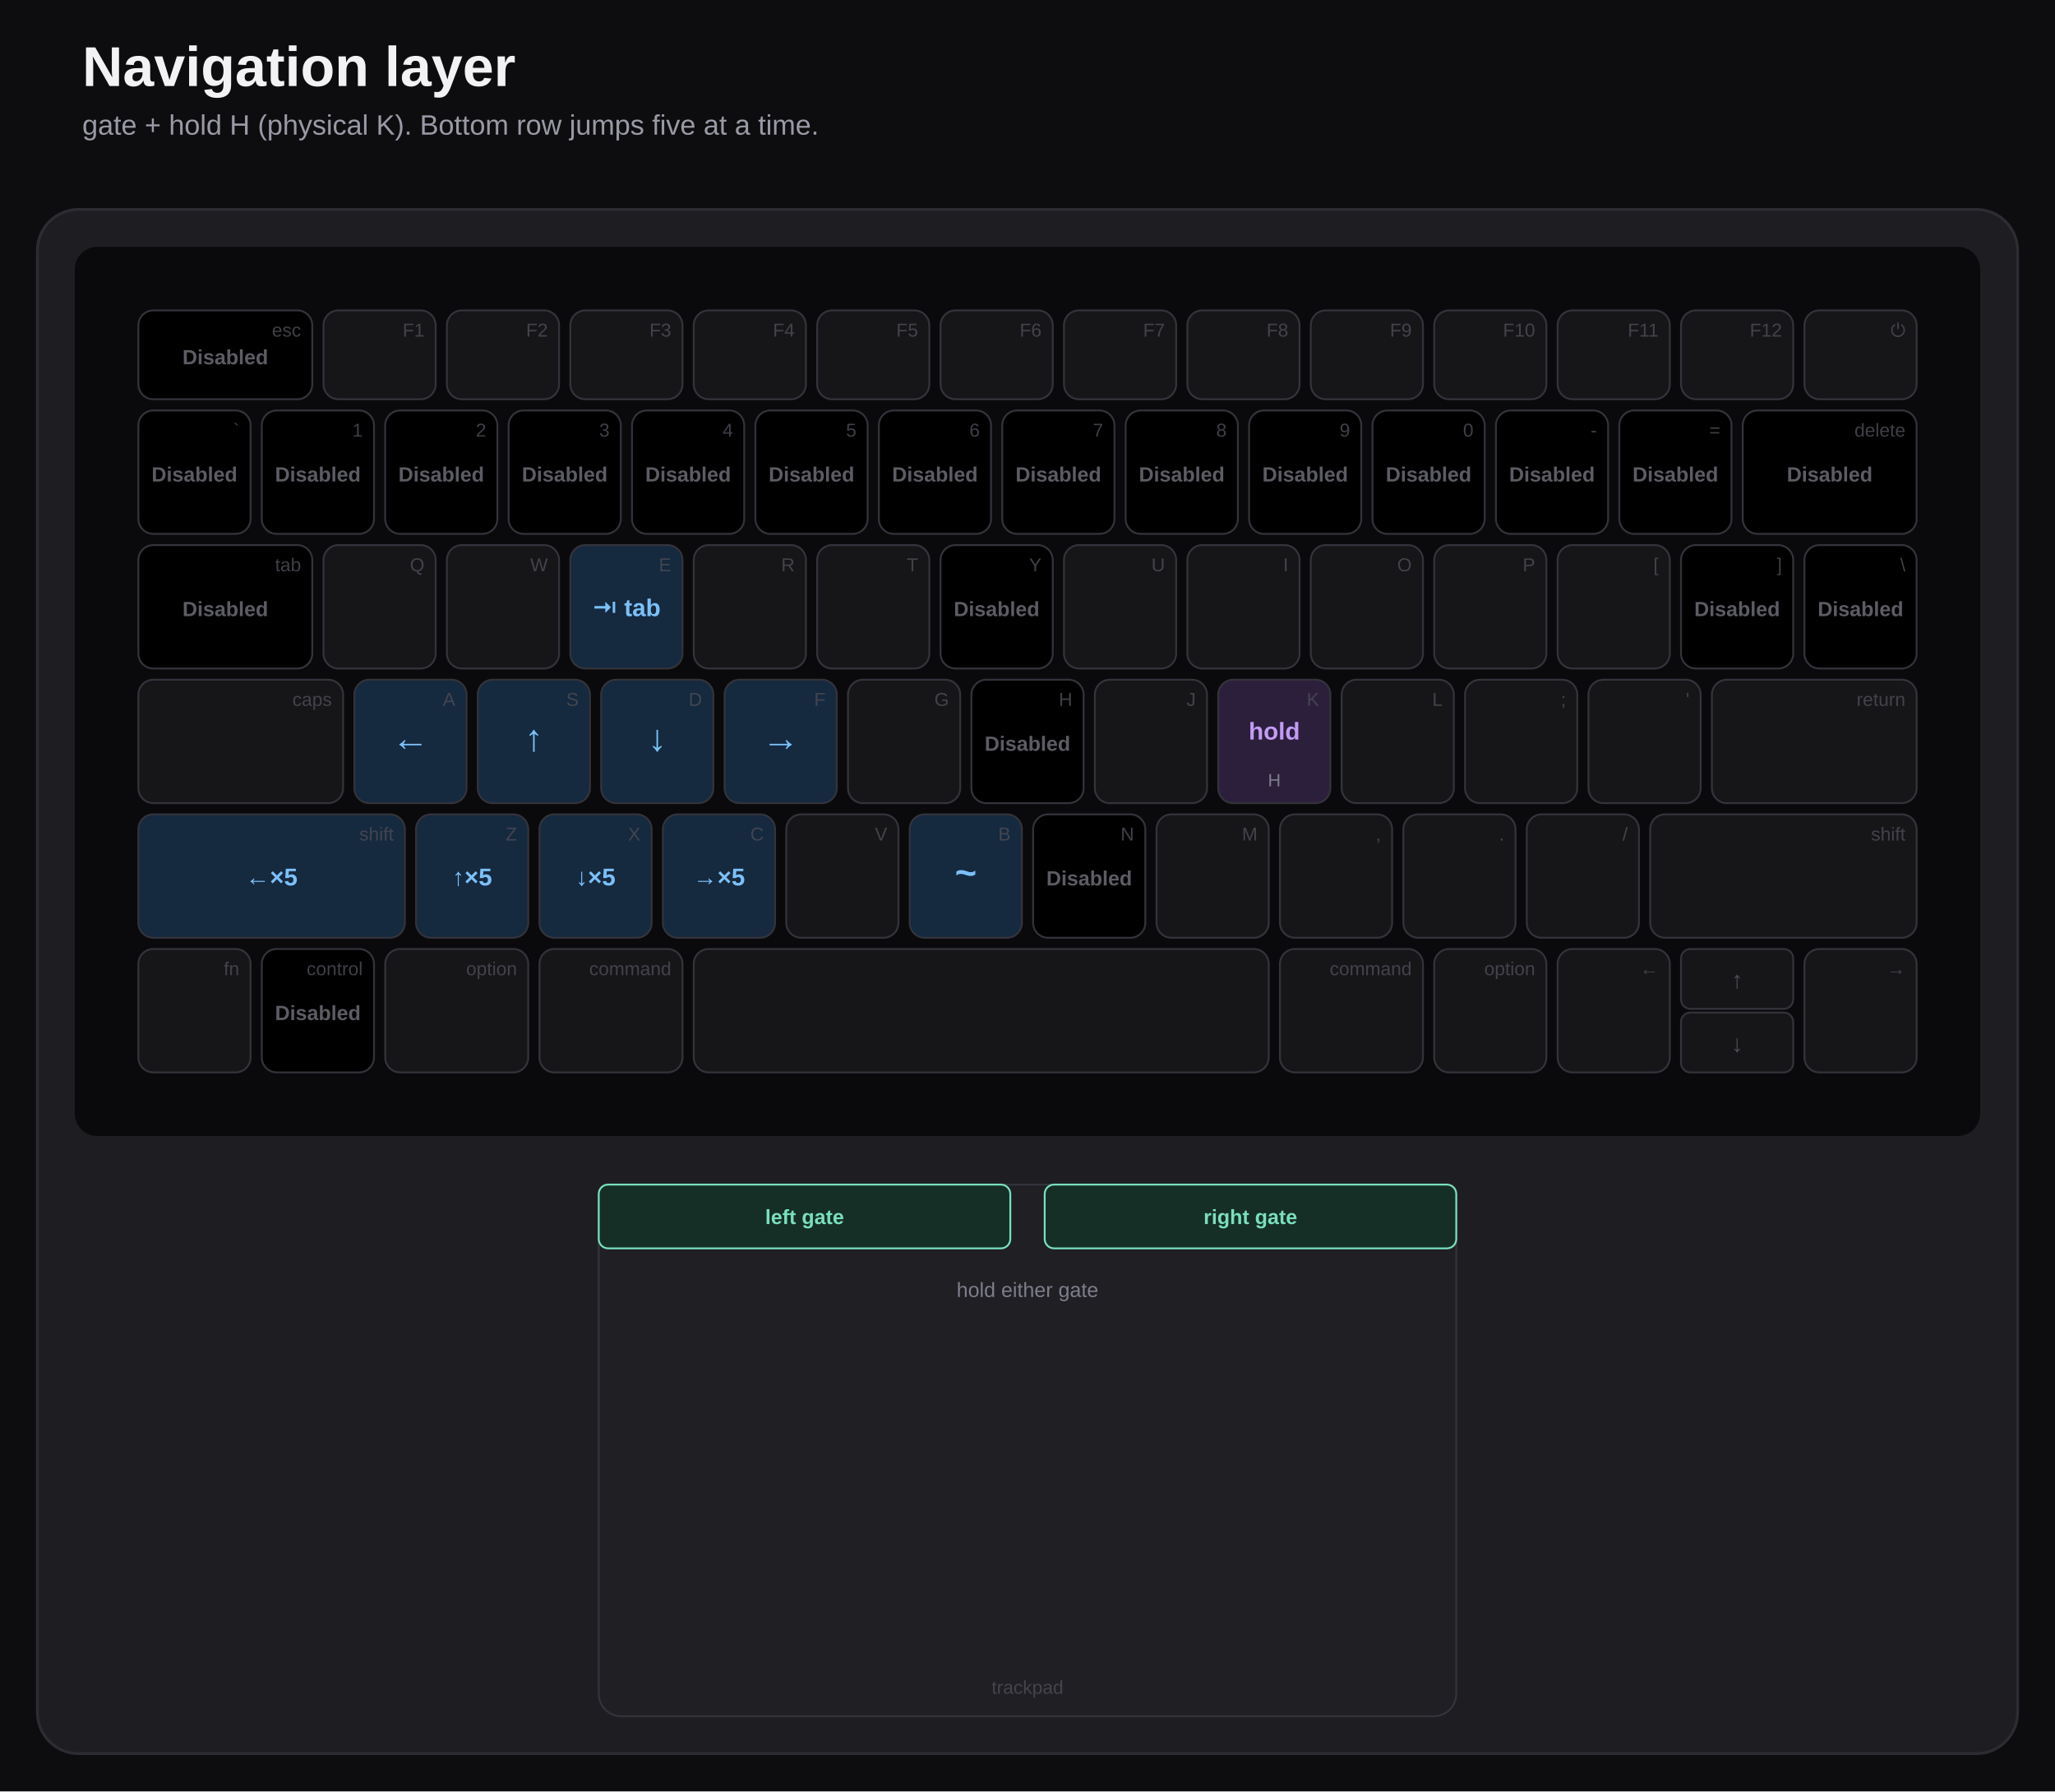
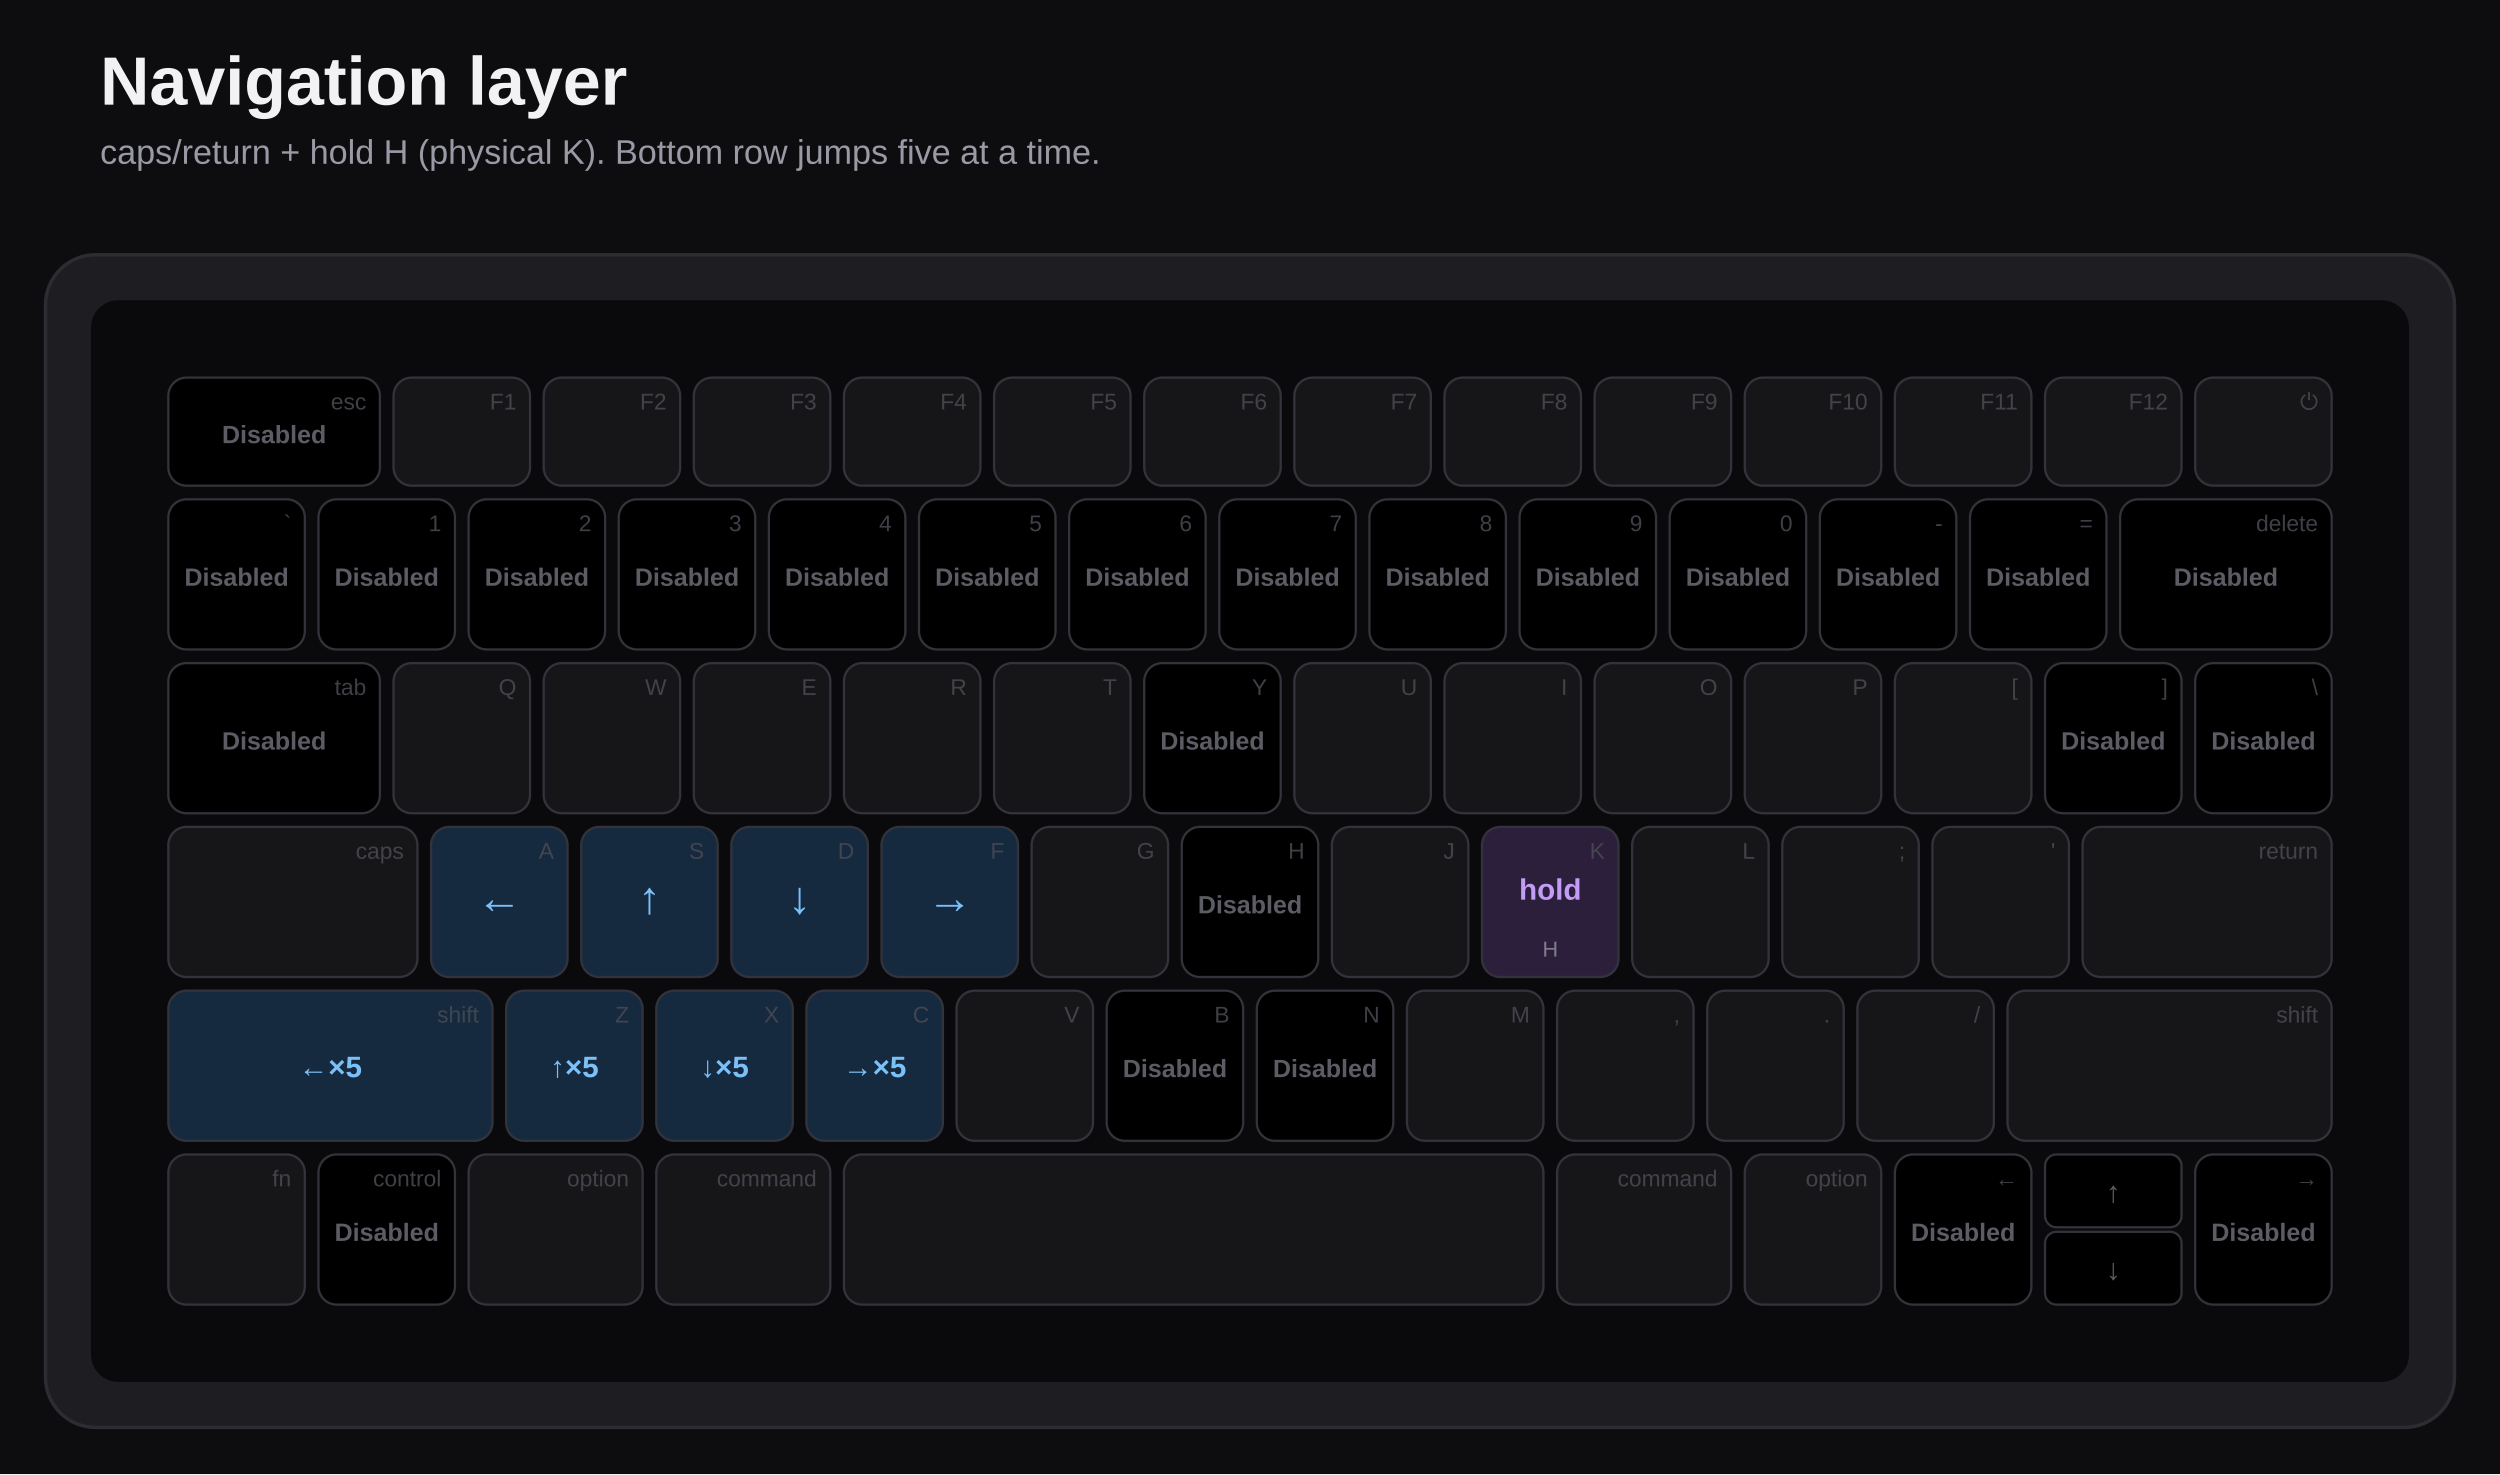
- <svg xmlns="http://www.w3.org/2000/svg" width="1099" height="958" viewBox="0 0 1099 958" role="img" aria-label="Navigation layer layer of the splitmac">
-   <rect width="1099" height="958" fill="#0d0d10" />
+ <svg xmlns="http://www.w3.org/2000/svg" width="1099" height="648" viewBox="0 0 1099 648" role="img" aria-label="Navigation layer layer of the splitmac">
+   <rect width="1099" height="648" fill="#0d0d10" />
  <text x="44.0" y="46.0" fill="#f2f2f5" font-size="30" font-weight="700" text-anchor="start" opacity="1.0" font-family="-apple-system, BlinkMacSystemFont, 'SF Pro Text', 'Helvetica Neue', Arial, sans-serif">Navigation layer</text>
-   <text x="44.0" y="72.0" fill="#9a9aa6" font-size="15" font-weight="400" text-anchor="start" opacity="1.0" font-family="-apple-system, BlinkMacSystemFont, 'SF Pro Text', 'Helvetica Neue', Arial, sans-serif">gate + hold H (physical K). Bottom row jumps five at a time.</text>
-   <rect x="20.0" y="112.0" width="1059.0" height="825.8" rx="22" fill="#1e1e22" stroke="#2c2c32" stroke-width="1.5" />
+   <text x="44.0" y="72.0" fill="#9a9aa6" font-size="15" font-weight="400" text-anchor="start" opacity="1.0" font-family="-apple-system, BlinkMacSystemFont, 'SF Pro Text', 'Helvetica Neue', Arial, sans-serif">caps/return + hold H (physical K). Bottom row jumps five at a time.</text>
+   <rect x="20.0" y="112.0" width="1059.0" height="515.5" rx="22" fill="#1e1e22" stroke="#2c2c32" stroke-width="1.5" />
  <rect x="40.0" y="132.0" width="1019.0" height="475.5" rx="12" fill="#0a0a0c" />
-   <rect x="320.2" y="633.5" width="458.6" height="284.3" rx="12" fill="#1f1f24" stroke="#33333b" stroke-width="1" />
-   <rect x="320.2" y="633.5" width="220.1" height="34.1" rx="5" fill="#152e26" stroke="#79dfbc" stroke-width="1" />
-   <text x="430.3" y="654.6" fill="#79dfbc" font-size="11" font-weight="600" text-anchor="middle" opacity="1.0" font-family="-apple-system, BlinkMacSystemFont, 'SF Pro Text', 'Helvetica Neue', Arial, sans-serif">left gate</text>
-   <rect x="558.7" y="633.5" width="220.1" height="34.1" rx="5" fill="#152e26" stroke="#79dfbc" stroke-width="1" />
-   <text x="668.7" y="654.6" fill="#79dfbc" font-size="11" font-weight="600" text-anchor="middle" opacity="1.0" font-family="-apple-system, BlinkMacSystemFont, 'SF Pro Text', 'Helvetica Neue', Arial, sans-serif">right gate</text>
-   <text x="549.5" y="693.6" fill="#7e7e8a" font-size="11" font-weight="500" text-anchor="middle" opacity="1.0" font-family="-apple-system, BlinkMacSystemFont, 'SF Pro Text', 'Helvetica Neue', Arial, sans-serif">hold either gate</text>
-   <text x="549.5" y="905.8" fill="#4a4a53" font-size="10" font-weight="500" text-anchor="middle" opacity="0.85" font-family="-apple-system, BlinkMacSystemFont, 'SF Pro Text', 'Helvetica Neue', Arial, sans-serif">trackpad</text>
  <rect x="74.0" y="166.0" width="93.0" height="47.5" rx="8" fill="#000000" stroke="#33333b" stroke-width="1" />
  <text x="161.0" y="180.0" fill="#4a4a53" font-size="10" font-weight="500" text-anchor="end" opacity="0.85" font-family="-apple-system, BlinkMacSystemFont, 'SF Pro Text', 'Helvetica Neue', Arial, sans-serif">esc</text>
  <text x="120.5" y="194.8" fill="#5c5c64" font-size="11" font-weight="600" text-anchor="middle" opacity="1.0" font-family="-apple-system, BlinkMacSystemFont, 'SF Pro Text', 'Helvetica Neue', Arial, sans-serif">Disabled</text>
  <rect x="173.0" y="166.0" width="60.0" height="47.5" rx="8" fill="#161619" stroke="#33333b" stroke-width="1" />
  <text x="227.0" y="180.0" fill="#4a4a53" font-size="10" font-weight="500" text-anchor="end" opacity="0.85" font-family="-apple-system, BlinkMacSystemFont, 'SF Pro Text', 'Helvetica Neue', Arial, sans-serif">F1</text>
  <rect x="239.0" y="166.0" width="60.0" height="47.5" rx="8" fill="#161619" stroke="#33333b" stroke-width="1" />
  <text x="293.0" y="180.0" fill="#4a4a53" font-size="10" font-weight="500" text-anchor="end" opacity="0.85" font-family="-apple-system, BlinkMacSystemFont, 'SF Pro Text', 'Helvetica Neue', Arial, sans-serif">F2</text>
  <rect x="305.0" y="166.0" width="60.0" height="47.5" rx="8" fill="#161619" stroke="#33333b" stroke-width="1" />
  <text x="359.0" y="180.0" fill="#4a4a53" font-size="10" font-weight="500" text-anchor="end" opacity="0.85" font-family="-apple-system, BlinkMacSystemFont, 'SF Pro Text', 'Helvetica Neue', Arial, sans-serif">F3</text>
  <rect x="371.0" y="166.0" width="60.0" height="47.5" rx="8" fill="#161619" stroke="#33333b" stroke-width="1" />
  <text x="425.0" y="180.0" fill="#4a4a53" font-size="10" font-weight="500" text-anchor="end" opacity="0.85" font-family="-apple-system, BlinkMacSystemFont, 'SF Pro Text', 'Helvetica Neue', Arial, sans-serif">F4</text>
  <rect x="437.0" y="166.0" width="60.0" height="47.5" rx="8" fill="#161619" stroke="#33333b" stroke-width="1" />
  <text x="491.0" y="180.0" fill="#4a4a53" font-size="10" font-weight="500" text-anchor="end" opacity="0.85" font-family="-apple-system, BlinkMacSystemFont, 'SF Pro Text', 'Helvetica Neue', Arial, sans-serif">F5</text>
  <rect x="503.0" y="166.0" width="60.0" height="47.5" rx="8" fill="#161619" stroke="#33333b" stroke-width="1" />
  <text x="557.0" y="180.0" fill="#4a4a53" font-size="10" font-weight="500" text-anchor="end" opacity="0.85" font-family="-apple-system, BlinkMacSystemFont, 'SF Pro Text', 'Helvetica Neue', Arial, sans-serif">F6</text>
  <rect x="569.0" y="166.0" width="60.0" height="47.5" rx="8" fill="#161619" stroke="#33333b" stroke-width="1" />
  <text x="623.0" y="180.0" fill="#4a4a53" font-size="10" font-weight="500" text-anchor="end" opacity="0.85" font-family="-apple-system, BlinkMacSystemFont, 'SF Pro Text', 'Helvetica Neue', Arial, sans-serif">F7</text>
  <rect x="635.0" y="166.0" width="60.0" height="47.5" rx="8" fill="#161619" stroke="#33333b" stroke-width="1" />
  <text x="689.0" y="180.0" fill="#4a4a53" font-size="10" font-weight="500" text-anchor="end" opacity="0.85" font-family="-apple-system, BlinkMacSystemFont, 'SF Pro Text', 'Helvetica Neue', Arial, sans-serif">F8</text>
  <rect x="701.0" y="166.0" width="60.0" height="47.5" rx="8" fill="#161619" stroke="#33333b" stroke-width="1" />
  <text x="755.0" y="180.0" fill="#4a4a53" font-size="10" font-weight="500" text-anchor="end" opacity="0.85" font-family="-apple-system, BlinkMacSystemFont, 'SF Pro Text', 'Helvetica Neue', Arial, sans-serif">F9</text>
  <rect x="767.0" y="166.0" width="60.0" height="47.5" rx="8" fill="#161619" stroke="#33333b" stroke-width="1" />
  <text x="821.0" y="180.0" fill="#4a4a53" font-size="10" font-weight="500" text-anchor="end" opacity="0.85" font-family="-apple-system, BlinkMacSystemFont, 'SF Pro Text', 'Helvetica Neue', Arial, sans-serif">F10</text>
  <rect x="833.0" y="166.0" width="60.0" height="47.5" rx="8" fill="#161619" stroke="#33333b" stroke-width="1" />
  <text x="887.0" y="180.0" fill="#4a4a53" font-size="10" font-weight="500" text-anchor="end" opacity="0.85" font-family="-apple-system, BlinkMacSystemFont, 'SF Pro Text', 'Helvetica Neue', Arial, sans-serif">F11</text>
  <rect x="899.0" y="166.0" width="60.0" height="47.5" rx="8" fill="#161619" stroke="#33333b" stroke-width="1" />
  <text x="953.0" y="180.0" fill="#4a4a53" font-size="10" font-weight="500" text-anchor="end" opacity="0.85" font-family="-apple-system, BlinkMacSystemFont, 'SF Pro Text', 'Helvetica Neue', Arial, sans-serif">F12</text>
  <rect x="965.0" y="166.0" width="60.0" height="47.5" rx="8" fill="#161619" stroke="#33333b" stroke-width="1" />
  <text x="1019.0" y="180.0" fill="#4a4a53" font-size="10" font-weight="500" text-anchor="end" opacity="0.85" font-family="-apple-system, BlinkMacSystemFont, 'SF Pro Text', 'Helvetica Neue', Arial, sans-serif">⏻</text>
  <rect x="74.0" y="219.5" width="60.0" height="66.0" rx="8" fill="#000000" stroke="#33333b" stroke-width="1" />
  <text x="128.0" y="233.5" fill="#4a4a53" font-size="10" font-weight="500" text-anchor="end" opacity="0.85" font-family="-apple-system, BlinkMacSystemFont, 'SF Pro Text', 'Helvetica Neue', Arial, sans-serif">`</text>
  <text x="104.0" y="257.5" fill="#5c5c64" font-size="11" font-weight="600" text-anchor="middle" opacity="1.0" font-family="-apple-system, BlinkMacSystemFont, 'SF Pro Text', 'Helvetica Neue', Arial, sans-serif">Disabled</text>
  <rect x="140.0" y="219.5" width="60.0" height="66.0" rx="8" fill="#000000" stroke="#33333b" stroke-width="1" />
  <text x="194.0" y="233.5" fill="#4a4a53" font-size="10" font-weight="500" text-anchor="end" opacity="0.85" font-family="-apple-system, BlinkMacSystemFont, 'SF Pro Text', 'Helvetica Neue', Arial, sans-serif">1</text>
  <text x="170.0" y="257.5" fill="#5c5c64" font-size="11" font-weight="600" text-anchor="middle" opacity="1.0" font-family="-apple-system, BlinkMacSystemFont, 'SF Pro Text', 'Helvetica Neue', Arial, sans-serif">Disabled</text>
  <rect x="206.0" y="219.5" width="60.0" height="66.0" rx="8" fill="#000000" stroke="#33333b" stroke-width="1" />
  <text x="260.0" y="233.5" fill="#4a4a53" font-size="10" font-weight="500" text-anchor="end" opacity="0.85" font-family="-apple-system, BlinkMacSystemFont, 'SF Pro Text', 'Helvetica Neue', Arial, sans-serif">2</text>
  <text x="236.0" y="257.5" fill="#5c5c64" font-size="11" font-weight="600" text-anchor="middle" opacity="1.0" font-family="-apple-system, BlinkMacSystemFont, 'SF Pro Text', 'Helvetica Neue', Arial, sans-serif">Disabled</text>
  <rect x="272.0" y="219.5" width="60.0" height="66.0" rx="8" fill="#000000" stroke="#33333b" stroke-width="1" />
  <text x="326.0" y="233.5" fill="#4a4a53" font-size="10" font-weight="500" text-anchor="end" opacity="0.85" font-family="-apple-system, BlinkMacSystemFont, 'SF Pro Text', 'Helvetica Neue', Arial, sans-serif">3</text>
  <text x="302.0" y="257.5" fill="#5c5c64" font-size="11" font-weight="600" text-anchor="middle" opacity="1.0" font-family="-apple-system, BlinkMacSystemFont, 'SF Pro Text', 'Helvetica Neue', Arial, sans-serif">Disabled</text>
  <rect x="338.0" y="219.5" width="60.0" height="66.0" rx="8" fill="#000000" stroke="#33333b" stroke-width="1" />
  <text x="392.0" y="233.5" fill="#4a4a53" font-size="10" font-weight="500" text-anchor="end" opacity="0.85" font-family="-apple-system, BlinkMacSystemFont, 'SF Pro Text', 'Helvetica Neue', Arial, sans-serif">4</text>
  <text x="368.0" y="257.5" fill="#5c5c64" font-size="11" font-weight="600" text-anchor="middle" opacity="1.0" font-family="-apple-system, BlinkMacSystemFont, 'SF Pro Text', 'Helvetica Neue', Arial, sans-serif">Disabled</text>
  <rect x="404.0" y="219.5" width="60.0" height="66.0" rx="8" fill="#000000" stroke="#33333b" stroke-width="1" />
  <text x="458.0" y="233.5" fill="#4a4a53" font-size="10" font-weight="500" text-anchor="end" opacity="0.85" font-family="-apple-system, BlinkMacSystemFont, 'SF Pro Text', 'Helvetica Neue', Arial, sans-serif">5</text>
  <text x="434.0" y="257.5" fill="#5c5c64" font-size="11" font-weight="600" text-anchor="middle" opacity="1.0" font-family="-apple-system, BlinkMacSystemFont, 'SF Pro Text', 'Helvetica Neue', Arial, sans-serif">Disabled</text>
  <rect x="470.0" y="219.5" width="60.0" height="66.0" rx="8" fill="#000000" stroke="#33333b" stroke-width="1" />
  <text x="524.0" y="233.5" fill="#4a4a53" font-size="10" font-weight="500" text-anchor="end" opacity="0.85" font-family="-apple-system, BlinkMacSystemFont, 'SF Pro Text', 'Helvetica Neue', Arial, sans-serif">6</text>
  <text x="500.0" y="257.5" fill="#5c5c64" font-size="11" font-weight="600" text-anchor="middle" opacity="1.0" font-family="-apple-system, BlinkMacSystemFont, 'SF Pro Text', 'Helvetica Neue', Arial, sans-serif">Disabled</text>
  <rect x="536.0" y="219.5" width="60.0" height="66.0" rx="8" fill="#000000" stroke="#33333b" stroke-width="1" />
  <text x="590.0" y="233.5" fill="#4a4a53" font-size="10" font-weight="500" text-anchor="end" opacity="0.85" font-family="-apple-system, BlinkMacSystemFont, 'SF Pro Text', 'Helvetica Neue', Arial, sans-serif">7</text>
  <text x="566.0" y="257.5" fill="#5c5c64" font-size="11" font-weight="600" text-anchor="middle" opacity="1.0" font-family="-apple-system, BlinkMacSystemFont, 'SF Pro Text', 'Helvetica Neue', Arial, sans-serif">Disabled</text>
  <rect x="602.0" y="219.5" width="60.0" height="66.0" rx="8" fill="#000000" stroke="#33333b" stroke-width="1" />
  <text x="656.0" y="233.5" fill="#4a4a53" font-size="10" font-weight="500" text-anchor="end" opacity="0.85" font-family="-apple-system, BlinkMacSystemFont, 'SF Pro Text', 'Helvetica Neue', Arial, sans-serif">8</text>
  <text x="632.0" y="257.5" fill="#5c5c64" font-size="11" font-weight="600" text-anchor="middle" opacity="1.0" font-family="-apple-system, BlinkMacSystemFont, 'SF Pro Text', 'Helvetica Neue', Arial, sans-serif">Disabled</text>
  <rect x="668.0" y="219.5" width="60.0" height="66.0" rx="8" fill="#000000" stroke="#33333b" stroke-width="1" />
  <text x="722.0" y="233.5" fill="#4a4a53" font-size="10" font-weight="500" text-anchor="end" opacity="0.85" font-family="-apple-system, BlinkMacSystemFont, 'SF Pro Text', 'Helvetica Neue', Arial, sans-serif">9</text>
  <text x="698.0" y="257.5" fill="#5c5c64" font-size="11" font-weight="600" text-anchor="middle" opacity="1.0" font-family="-apple-system, BlinkMacSystemFont, 'SF Pro Text', 'Helvetica Neue', Arial, sans-serif">Disabled</text>
  <rect x="734.0" y="219.5" width="60.0" height="66.0" rx="8" fill="#000000" stroke="#33333b" stroke-width="1" />
  <text x="788.0" y="233.5" fill="#4a4a53" font-size="10" font-weight="500" text-anchor="end" opacity="0.85" font-family="-apple-system, BlinkMacSystemFont, 'SF Pro Text', 'Helvetica Neue', Arial, sans-serif">0</text>
  <text x="764.0" y="257.5" fill="#5c5c64" font-size="11" font-weight="600" text-anchor="middle" opacity="1.0" font-family="-apple-system, BlinkMacSystemFont, 'SF Pro Text', 'Helvetica Neue', Arial, sans-serif">Disabled</text>
  <rect x="800.0" y="219.5" width="60.0" height="66.0" rx="8" fill="#000000" stroke="#33333b" stroke-width="1" />
  <text x="854.0" y="233.5" fill="#4a4a53" font-size="10" font-weight="500" text-anchor="end" opacity="0.85" font-family="-apple-system, BlinkMacSystemFont, 'SF Pro Text', 'Helvetica Neue', Arial, sans-serif">-</text>
  <text x="830.0" y="257.5" fill="#5c5c64" font-size="11" font-weight="600" text-anchor="middle" opacity="1.0" font-family="-apple-system, BlinkMacSystemFont, 'SF Pro Text', 'Helvetica Neue', Arial, sans-serif">Disabled</text>
  <rect x="866.0" y="219.5" width="60.0" height="66.0" rx="8" fill="#000000" stroke="#33333b" stroke-width="1" />
  <text x="920.0" y="233.5" fill="#4a4a53" font-size="10" font-weight="500" text-anchor="end" opacity="0.85" font-family="-apple-system, BlinkMacSystemFont, 'SF Pro Text', 'Helvetica Neue', Arial, sans-serif">=</text>
  <text x="896.0" y="257.5" fill="#5c5c64" font-size="11" font-weight="600" text-anchor="middle" opacity="1.0" font-family="-apple-system, BlinkMacSystemFont, 'SF Pro Text', 'Helvetica Neue', Arial, sans-serif">Disabled</text>
  <rect x="932.0" y="219.5" width="93.0" height="66.0" rx="8" fill="#000000" stroke="#33333b" stroke-width="1" />
  <text x="1019.0" y="233.5" fill="#4a4a53" font-size="10" font-weight="500" text-anchor="end" opacity="0.85" font-family="-apple-system, BlinkMacSystemFont, 'SF Pro Text', 'Helvetica Neue', Arial, sans-serif">delete</text>
  <text x="978.5" y="257.5" fill="#5c5c64" font-size="11" font-weight="600" text-anchor="middle" opacity="1.0" font-family="-apple-system, BlinkMacSystemFont, 'SF Pro Text', 'Helvetica Neue', Arial, sans-serif">Disabled</text>
  <rect x="74.0" y="291.5" width="93.0" height="66.0" rx="8" fill="#000000" stroke="#33333b" stroke-width="1" />
  <text x="161.0" y="305.5" fill="#4a4a53" font-size="10" font-weight="500" text-anchor="end" opacity="0.85" font-family="-apple-system, BlinkMacSystemFont, 'SF Pro Text', 'Helvetica Neue', Arial, sans-serif">tab</text>
  <text x="120.5" y="329.5" fill="#5c5c64" font-size="11" font-weight="600" text-anchor="middle" opacity="1.0" font-family="-apple-system, BlinkMacSystemFont, 'SF Pro Text', 'Helvetica Neue', Arial, sans-serif">Disabled</text>
  <rect x="173.0" y="291.5" width="60.0" height="66.0" rx="8" fill="#161619" stroke="#33333b" stroke-width="1" />
  <text x="227.0" y="305.5" fill="#4a4a53" font-size="10" font-weight="500" text-anchor="end" opacity="0.85" font-family="-apple-system, BlinkMacSystemFont, 'SF Pro Text', 'Helvetica Neue', Arial, sans-serif">Q</text>
  <rect x="239.0" y="291.5" width="60.0" height="66.0" rx="8" fill="#161619" stroke="#33333b" stroke-width="1" />
  <text x="293.0" y="305.5" fill="#4a4a53" font-size="10" font-weight="500" text-anchor="end" opacity="0.85" font-family="-apple-system, BlinkMacSystemFont, 'SF Pro Text', 'Helvetica Neue', Arial, sans-serif">W</text>
-   <rect x="305.0" y="291.5" width="60.0" height="66.0" rx="8" fill="#15293f" stroke="#33333b" stroke-width="1" />
+   <rect x="305.0" y="291.5" width="60.0" height="66.0" rx="8" fill="#161619" stroke="#33333b" stroke-width="1" />
  <text x="359.0" y="305.5" fill="#4a4a53" font-size="10" font-weight="500" text-anchor="end" opacity="0.85" font-family="-apple-system, BlinkMacSystemFont, 'SF Pro Text', 'Helvetica Neue', Arial, sans-serif">E</text>
-   <text x="335.0" y="329.5" fill="#7cc0f8" font-size="13" font-weight="600" text-anchor="middle" opacity="1.0" font-family="-apple-system, BlinkMacSystemFont, 'SF Pro Text', 'Helvetica Neue', Arial, sans-serif">⇥ tab</text>
  <rect x="371.0" y="291.5" width="60.0" height="66.0" rx="8" fill="#161619" stroke="#33333b" stroke-width="1" />
  <text x="425.0" y="305.5" fill="#4a4a53" font-size="10" font-weight="500" text-anchor="end" opacity="0.85" font-family="-apple-system, BlinkMacSystemFont, 'SF Pro Text', 'Helvetica Neue', Arial, sans-serif">R</text>
  <rect x="437.0" y="291.5" width="60.0" height="66.0" rx="8" fill="#161619" stroke="#33333b" stroke-width="1" />
  <text x="491.0" y="305.5" fill="#4a4a53" font-size="10" font-weight="500" text-anchor="end" opacity="0.85" font-family="-apple-system, BlinkMacSystemFont, 'SF Pro Text', 'Helvetica Neue', Arial, sans-serif">T</text>
  <rect x="503.0" y="291.5" width="60.0" height="66.0" rx="8" fill="#000000" stroke="#33333b" stroke-width="1" />
  <text x="557.0" y="305.5" fill="#4a4a53" font-size="10" font-weight="500" text-anchor="end" opacity="0.85" font-family="-apple-system, BlinkMacSystemFont, 'SF Pro Text', 'Helvetica Neue', Arial, sans-serif">Y</text>
  <text x="533.0" y="329.5" fill="#5c5c64" font-size="11" font-weight="600" text-anchor="middle" opacity="1.0" font-family="-apple-system, BlinkMacSystemFont, 'SF Pro Text', 'Helvetica Neue', Arial, sans-serif">Disabled</text>
  <rect x="569.0" y="291.5" width="60.0" height="66.0" rx="8" fill="#161619" stroke="#33333b" stroke-width="1" />
  <text x="623.0" y="305.5" fill="#4a4a53" font-size="10" font-weight="500" text-anchor="end" opacity="0.85" font-family="-apple-system, BlinkMacSystemFont, 'SF Pro Text', 'Helvetica Neue', Arial, sans-serif">U</text>
  <rect x="635.0" y="291.5" width="60.0" height="66.0" rx="8" fill="#161619" stroke="#33333b" stroke-width="1" />
  <text x="689.0" y="305.5" fill="#4a4a53" font-size="10" font-weight="500" text-anchor="end" opacity="0.85" font-family="-apple-system, BlinkMacSystemFont, 'SF Pro Text', 'Helvetica Neue', Arial, sans-serif">I</text>
  <rect x="701.0" y="291.5" width="60.0" height="66.0" rx="8" fill="#161619" stroke="#33333b" stroke-width="1" />
  <text x="755.0" y="305.5" fill="#4a4a53" font-size="10" font-weight="500" text-anchor="end" opacity="0.85" font-family="-apple-system, BlinkMacSystemFont, 'SF Pro Text', 'Helvetica Neue', Arial, sans-serif">O</text>
  <rect x="767.0" y="291.5" width="60.0" height="66.0" rx="8" fill="#161619" stroke="#33333b" stroke-width="1" />
  <text x="821.0" y="305.5" fill="#4a4a53" font-size="10" font-weight="500" text-anchor="end" opacity="0.85" font-family="-apple-system, BlinkMacSystemFont, 'SF Pro Text', 'Helvetica Neue', Arial, sans-serif">P</text>
  <rect x="833.0" y="291.5" width="60.0" height="66.0" rx="8" fill="#161619" stroke="#33333b" stroke-width="1" />
  <text x="887.0" y="305.5" fill="#4a4a53" font-size="10" font-weight="500" text-anchor="end" opacity="0.85" font-family="-apple-system, BlinkMacSystemFont, 'SF Pro Text', 'Helvetica Neue', Arial, sans-serif">[</text>
  <rect x="899.0" y="291.5" width="60.0" height="66.0" rx="8" fill="#000000" stroke="#33333b" stroke-width="1" />
  <text x="953.0" y="305.5" fill="#4a4a53" font-size="10" font-weight="500" text-anchor="end" opacity="0.85" font-family="-apple-system, BlinkMacSystemFont, 'SF Pro Text', 'Helvetica Neue', Arial, sans-serif">]</text>
  <text x="929.0" y="329.5" fill="#5c5c64" font-size="11" font-weight="600" text-anchor="middle" opacity="1.0" font-family="-apple-system, BlinkMacSystemFont, 'SF Pro Text', 'Helvetica Neue', Arial, sans-serif">Disabled</text>
  <rect x="965.0" y="291.5" width="60.0" height="66.0" rx="8" fill="#000000" stroke="#33333b" stroke-width="1" />
  <text x="1019.0" y="305.5" fill="#4a4a53" font-size="10" font-weight="500" text-anchor="end" opacity="0.85" font-family="-apple-system, BlinkMacSystemFont, 'SF Pro Text', 'Helvetica Neue', Arial, sans-serif">\</text>
  <text x="995.0" y="329.5" fill="#5c5c64" font-size="11" font-weight="600" text-anchor="middle" opacity="1.0" font-family="-apple-system, BlinkMacSystemFont, 'SF Pro Text', 'Helvetica Neue', Arial, sans-serif">Disabled</text>
  <rect x="74.0" y="363.5" width="109.5" height="66.0" rx="8" fill="#161619" stroke="#33333b" stroke-width="1" />
  <text x="177.5" y="377.5" fill="#4a4a53" font-size="10" font-weight="500" text-anchor="end" opacity="0.85" font-family="-apple-system, BlinkMacSystemFont, 'SF Pro Text', 'Helvetica Neue', Arial, sans-serif">caps</text>
  <rect x="189.5" y="363.5" width="60.0" height="66.0" rx="8" fill="#15293f" stroke="#33333b" stroke-width="1" />
  <text x="243.5" y="377.5" fill="#4a4a53" font-size="10" font-weight="500" text-anchor="end" opacity="0.85" font-family="-apple-system, BlinkMacSystemFont, 'SF Pro Text', 'Helvetica Neue', Arial, sans-serif">A</text>
  <text x="219.5" y="401.5" fill="#7cc0f8" font-size="20" font-weight="700" text-anchor="middle" opacity="1.0" font-family="-apple-system, BlinkMacSystemFont, 'SF Pro Text', 'Helvetica Neue', Arial, sans-serif">←</text>
  <rect x="255.5" y="363.5" width="60.0" height="66.0" rx="8" fill="#15293f" stroke="#33333b" stroke-width="1" />
  <text x="309.5" y="377.5" fill="#4a4a53" font-size="10" font-weight="500" text-anchor="end" opacity="0.85" font-family="-apple-system, BlinkMacSystemFont, 'SF Pro Text', 'Helvetica Neue', Arial, sans-serif">S</text>
  <text x="285.5" y="401.5" fill="#7cc0f8" font-size="20" font-weight="700" text-anchor="middle" opacity="1.0" font-family="-apple-system, BlinkMacSystemFont, 'SF Pro Text', 'Helvetica Neue', Arial, sans-serif">↑</text>
  <rect x="321.5" y="363.5" width="60.0" height="66.0" rx="8" fill="#15293f" stroke="#33333b" stroke-width="1" />
  <text x="375.5" y="377.5" fill="#4a4a53" font-size="10" font-weight="500" text-anchor="end" opacity="0.85" font-family="-apple-system, BlinkMacSystemFont, 'SF Pro Text', 'Helvetica Neue', Arial, sans-serif">D</text>
  <text x="351.5" y="401.5" fill="#7cc0f8" font-size="20" font-weight="700" text-anchor="middle" opacity="1.0" font-family="-apple-system, BlinkMacSystemFont, 'SF Pro Text', 'Helvetica Neue', Arial, sans-serif">↓</text>
  <rect x="387.5" y="363.5" width="60.0" height="66.0" rx="8" fill="#15293f" stroke="#33333b" stroke-width="1" />
  <text x="441.5" y="377.5" fill="#4a4a53" font-size="10" font-weight="500" text-anchor="end" opacity="0.85" font-family="-apple-system, BlinkMacSystemFont, 'SF Pro Text', 'Helvetica Neue', Arial, sans-serif">F</text>
  <text x="417.5" y="401.5" fill="#7cc0f8" font-size="20" font-weight="700" text-anchor="middle" opacity="1.0" font-family="-apple-system, BlinkMacSystemFont, 'SF Pro Text', 'Helvetica Neue', Arial, sans-serif">→</text>
  <rect x="453.5" y="363.5" width="60.0" height="66.0" rx="8" fill="#161619" stroke="#33333b" stroke-width="1" />
  <text x="507.5" y="377.5" fill="#4a4a53" font-size="10" font-weight="500" text-anchor="end" opacity="0.85" font-family="-apple-system, BlinkMacSystemFont, 'SF Pro Text', 'Helvetica Neue', Arial, sans-serif">G</text>
  <rect x="519.5" y="363.5" width="60.0" height="66.0" rx="8" fill="#000000" stroke="#33333b" stroke-width="1" />
  <text x="573.5" y="377.5" fill="#4a4a53" font-size="10" font-weight="500" text-anchor="end" opacity="0.85" font-family="-apple-system, BlinkMacSystemFont, 'SF Pro Text', 'Helvetica Neue', Arial, sans-serif">H</text>
  <text x="549.5" y="401.5" fill="#5c5c64" font-size="11" font-weight="600" text-anchor="middle" opacity="1.0" font-family="-apple-system, BlinkMacSystemFont, 'SF Pro Text', 'Helvetica Neue', Arial, sans-serif">Disabled</text>
  <rect x="585.5" y="363.5" width="60.0" height="66.0" rx="8" fill="#161619" stroke="#33333b" stroke-width="1" />
  <text x="639.5" y="377.5" fill="#4a4a53" font-size="10" font-weight="500" text-anchor="end" opacity="0.85" font-family="-apple-system, BlinkMacSystemFont, 'SF Pro Text', 'Helvetica Neue', Arial, sans-serif">J</text>
  <rect x="651.5" y="363.5" width="60.0" height="66.0" rx="8" fill="#2c1f3c" stroke="#33333b" stroke-width="1" />
  <text x="705.5" y="377.5" fill="#4a4a53" font-size="10" font-weight="500" text-anchor="end" opacity="0.85" font-family="-apple-system, BlinkMacSystemFont, 'SF Pro Text', 'Helvetica Neue', Arial, sans-serif">K</text>
  <text x="681.5" y="395.5" fill="#c39cf5" font-size="13" font-weight="600" text-anchor="middle" opacity="1.0" font-family="-apple-system, BlinkMacSystemFont, 'SF Pro Text', 'Helvetica Neue', Arial, sans-serif">hold</text>
  <text x="681.5" y="420.5" fill="#7e7e8a" font-size="9.5" font-weight="500" text-anchor="middle" opacity="1.0" font-family="-apple-system, BlinkMacSystemFont, 'SF Pro Text', 'Helvetica Neue', Arial, sans-serif">H</text>
  <rect x="717.5" y="363.5" width="60.0" height="66.0" rx="8" fill="#161619" stroke="#33333b" stroke-width="1" />
  <text x="771.5" y="377.5" fill="#4a4a53" font-size="10" font-weight="500" text-anchor="end" opacity="0.85" font-family="-apple-system, BlinkMacSystemFont, 'SF Pro Text', 'Helvetica Neue', Arial, sans-serif">L</text>
  <rect x="783.5" y="363.5" width="60.0" height="66.0" rx="8" fill="#161619" stroke="#33333b" stroke-width="1" />
  <text x="837.5" y="377.5" fill="#4a4a53" font-size="10" font-weight="500" text-anchor="end" opacity="0.85" font-family="-apple-system, BlinkMacSystemFont, 'SF Pro Text', 'Helvetica Neue', Arial, sans-serif">;</text>
  <rect x="849.5" y="363.5" width="60.0" height="66.0" rx="8" fill="#161619" stroke="#33333b" stroke-width="1" />
  <text x="903.5" y="377.5" fill="#4a4a53" font-size="10" font-weight="500" text-anchor="end" opacity="0.85" font-family="-apple-system, BlinkMacSystemFont, 'SF Pro Text', 'Helvetica Neue', Arial, sans-serif">'</text>
  <rect x="915.5" y="363.5" width="109.5" height="66.0" rx="8" fill="#161619" stroke="#33333b" stroke-width="1" />
  <text x="1019.0" y="377.5" fill="#4a4a53" font-size="10" font-weight="500" text-anchor="end" opacity="0.85" font-family="-apple-system, BlinkMacSystemFont, 'SF Pro Text', 'Helvetica Neue', Arial, sans-serif">return</text>
  <rect x="74.0" y="435.5" width="142.5" height="66.0" rx="8" fill="#15293f" stroke="#33333b" stroke-width="1" />
  <text x="210.5" y="449.5" fill="#4a4a53" font-size="10" font-weight="500" text-anchor="end" opacity="0.85" font-family="-apple-system, BlinkMacSystemFont, 'SF Pro Text', 'Helvetica Neue', Arial, sans-serif">shift</text>
  <text x="145.2" y="473.5" fill="#7cc0f8" font-size="13" font-weight="600" text-anchor="middle" opacity="1.0" font-family="-apple-system, BlinkMacSystemFont, 'SF Pro Text', 'Helvetica Neue', Arial, sans-serif">←×5</text>
  <rect x="222.5" y="435.5" width="60.0" height="66.0" rx="8" fill="#15293f" stroke="#33333b" stroke-width="1" />
  <text x="276.5" y="449.5" fill="#4a4a53" font-size="10" font-weight="500" text-anchor="end" opacity="0.85" font-family="-apple-system, BlinkMacSystemFont, 'SF Pro Text', 'Helvetica Neue', Arial, sans-serif">Z</text>
  <text x="252.5" y="473.5" fill="#7cc0f8" font-size="13" font-weight="600" text-anchor="middle" opacity="1.0" font-family="-apple-system, BlinkMacSystemFont, 'SF Pro Text', 'Helvetica Neue', Arial, sans-serif">↑×5</text>
  <rect x="288.5" y="435.5" width="60.0" height="66.0" rx="8" fill="#15293f" stroke="#33333b" stroke-width="1" />
  <text x="342.5" y="449.5" fill="#4a4a53" font-size="10" font-weight="500" text-anchor="end" opacity="0.85" font-family="-apple-system, BlinkMacSystemFont, 'SF Pro Text', 'Helvetica Neue', Arial, sans-serif">X</text>
  <text x="318.5" y="473.5" fill="#7cc0f8" font-size="13" font-weight="600" text-anchor="middle" opacity="1.0" font-family="-apple-system, BlinkMacSystemFont, 'SF Pro Text', 'Helvetica Neue', Arial, sans-serif">↓×5</text>
  <rect x="354.5" y="435.5" width="60.0" height="66.0" rx="8" fill="#15293f" stroke="#33333b" stroke-width="1" />
  <text x="408.5" y="449.5" fill="#4a4a53" font-size="10" font-weight="500" text-anchor="end" opacity="0.85" font-family="-apple-system, BlinkMacSystemFont, 'SF Pro Text', 'Helvetica Neue', Arial, sans-serif">C</text>
  <text x="384.5" y="473.5" fill="#7cc0f8" font-size="13" font-weight="600" text-anchor="middle" opacity="1.0" font-family="-apple-system, BlinkMacSystemFont, 'SF Pro Text', 'Helvetica Neue', Arial, sans-serif">→×5</text>
  <rect x="420.5" y="435.5" width="60.0" height="66.0" rx="8" fill="#161619" stroke="#33333b" stroke-width="1" />
  <text x="474.5" y="449.5" fill="#4a4a53" font-size="10" font-weight="500" text-anchor="end" opacity="0.85" font-family="-apple-system, BlinkMacSystemFont, 'SF Pro Text', 'Helvetica Neue', Arial, sans-serif">V</text>
-   <rect x="486.5" y="435.5" width="60.0" height="66.0" rx="8" fill="#15293f" stroke="#33333b" stroke-width="1" />
+   <rect x="486.5" y="435.5" width="60.0" height="66.0" rx="8" fill="#000000" stroke="#33333b" stroke-width="1" />
  <text x="540.5" y="449.5" fill="#4a4a53" font-size="10" font-weight="500" text-anchor="end" opacity="0.85" font-family="-apple-system, BlinkMacSystemFont, 'SF Pro Text', 'Helvetica Neue', Arial, sans-serif">B</text>
-   <text x="516.5" y="473.5" fill="#7cc0f8" font-size="20" font-weight="700" text-anchor="middle" opacity="1.0" font-family="-apple-system, BlinkMacSystemFont, 'SF Pro Text', 'Helvetica Neue', Arial, sans-serif">~</text>
+   <text x="516.5" y="473.5" fill="#5c5c64" font-size="11" font-weight="600" text-anchor="middle" opacity="1.0" font-family="-apple-system, BlinkMacSystemFont, 'SF Pro Text', 'Helvetica Neue', Arial, sans-serif">Disabled</text>
  <rect x="552.5" y="435.5" width="60.0" height="66.0" rx="8" fill="#000000" stroke="#33333b" stroke-width="1" />
  <text x="606.5" y="449.5" fill="#4a4a53" font-size="10" font-weight="500" text-anchor="end" opacity="0.85" font-family="-apple-system, BlinkMacSystemFont, 'SF Pro Text', 'Helvetica Neue', Arial, sans-serif">N</text>
  <text x="582.5" y="473.5" fill="#5c5c64" font-size="11" font-weight="600" text-anchor="middle" opacity="1.0" font-family="-apple-system, BlinkMacSystemFont, 'SF Pro Text', 'Helvetica Neue', Arial, sans-serif">Disabled</text>
  <rect x="618.5" y="435.5" width="60.0" height="66.0" rx="8" fill="#161619" stroke="#33333b" stroke-width="1" />
  <text x="672.5" y="449.5" fill="#4a4a53" font-size="10" font-weight="500" text-anchor="end" opacity="0.85" font-family="-apple-system, BlinkMacSystemFont, 'SF Pro Text', 'Helvetica Neue', Arial, sans-serif">M</text>
  <rect x="684.5" y="435.5" width="60.0" height="66.0" rx="8" fill="#161619" stroke="#33333b" stroke-width="1" />
  <text x="738.5" y="449.5" fill="#4a4a53" font-size="10" font-weight="500" text-anchor="end" opacity="0.85" font-family="-apple-system, BlinkMacSystemFont, 'SF Pro Text', 'Helvetica Neue', Arial, sans-serif">,</text>
  <rect x="750.5" y="435.5" width="60.0" height="66.0" rx="8" fill="#161619" stroke="#33333b" stroke-width="1" />
  <text x="804.5" y="449.5" fill="#4a4a53" font-size="10" font-weight="500" text-anchor="end" opacity="0.85" font-family="-apple-system, BlinkMacSystemFont, 'SF Pro Text', 'Helvetica Neue', Arial, sans-serif">.</text>
  <rect x="816.5" y="435.5" width="60.0" height="66.0" rx="8" fill="#161619" stroke="#33333b" stroke-width="1" />
  <text x="870.5" y="449.5" fill="#4a4a53" font-size="10" font-weight="500" text-anchor="end" opacity="0.85" font-family="-apple-system, BlinkMacSystemFont, 'SF Pro Text', 'Helvetica Neue', Arial, sans-serif">/</text>
  <rect x="882.5" y="435.5" width="142.5" height="66.0" rx="8" fill="#161619" stroke="#33333b" stroke-width="1" />
  <text x="1019.0" y="449.5" fill="#4a4a53" font-size="10" font-weight="500" text-anchor="end" opacity="0.85" font-family="-apple-system, BlinkMacSystemFont, 'SF Pro Text', 'Helvetica Neue', Arial, sans-serif">shift</text>
  <rect x="74.0" y="507.5" width="60.0" height="66.0" rx="8" fill="#161619" stroke="#33333b" stroke-width="1" />
  <text x="128.0" y="521.5" fill="#4a4a53" font-size="10" font-weight="500" text-anchor="end" opacity="0.85" font-family="-apple-system, BlinkMacSystemFont, 'SF Pro Text', 'Helvetica Neue', Arial, sans-serif">fn</text>
  <rect x="140.0" y="507.5" width="60.0" height="66.0" rx="8" fill="#000000" stroke="#33333b" stroke-width="1" />
  <text x="194.0" y="521.5" fill="#4a4a53" font-size="10" font-weight="500" text-anchor="end" opacity="0.85" font-family="-apple-system, BlinkMacSystemFont, 'SF Pro Text', 'Helvetica Neue', Arial, sans-serif">control</text>
  <text x="170.0" y="545.5" fill="#5c5c64" font-size="11" font-weight="600" text-anchor="middle" opacity="1.0" font-family="-apple-system, BlinkMacSystemFont, 'SF Pro Text', 'Helvetica Neue', Arial, sans-serif">Disabled</text>
  <rect x="206.0" y="507.5" width="76.5" height="66.0" rx="8" fill="#161619" stroke="#33333b" stroke-width="1" />
  <text x="276.5" y="521.5" fill="#4a4a53" font-size="10" font-weight="500" text-anchor="end" opacity="0.85" font-family="-apple-system, BlinkMacSystemFont, 'SF Pro Text', 'Helvetica Neue', Arial, sans-serif">option</text>
  <rect x="288.5" y="507.5" width="76.5" height="66.0" rx="8" fill="#161619" stroke="#33333b" stroke-width="1" />
  <text x="359.0" y="521.5" fill="#4a4a53" font-size="10" font-weight="500" text-anchor="end" opacity="0.85" font-family="-apple-system, BlinkMacSystemFont, 'SF Pro Text', 'Helvetica Neue', Arial, sans-serif">command</text>
  <rect x="371.0" y="507.5" width="307.5" height="66.0" rx="8" fill="#161619" stroke="#33333b" stroke-width="1" />
  <rect x="684.5" y="507.5" width="76.5" height="66.0" rx="8" fill="#161619" stroke="#33333b" stroke-width="1" />
  <text x="755.0" y="521.5" fill="#4a4a53" font-size="10" font-weight="500" text-anchor="end" opacity="0.85" font-family="-apple-system, BlinkMacSystemFont, 'SF Pro Text', 'Helvetica Neue', Arial, sans-serif">command</text>
  <rect x="767.0" y="507.5" width="60.0" height="66.0" rx="8" fill="#161619" stroke="#33333b" stroke-width="1" />
  <text x="821.0" y="521.5" fill="#4a4a53" font-size="10" font-weight="500" text-anchor="end" opacity="0.85" font-family="-apple-system, BlinkMacSystemFont, 'SF Pro Text', 'Helvetica Neue', Arial, sans-serif">option</text>
-   <rect x="833.0" y="507.5" width="60.0" height="66.0" rx="8" fill="#161619" stroke="#33333b" stroke-width="1" />
+   <rect x="833.0" y="507.5" width="60.0" height="66.0" rx="8" fill="#000000" stroke="#33333b" stroke-width="1" />
  <text x="887.0" y="521.5" fill="#4a4a53" font-size="10" font-weight="500" text-anchor="end" opacity="0.85" font-family="-apple-system, BlinkMacSystemFont, 'SF Pro Text', 'Helvetica Neue', Arial, sans-serif">←</text>
-   <rect x="899.0" y="507.5" width="60.0" height="32.0" rx="5" fill="#161619" stroke="#33333b" stroke-width="1" />
-   <text x="929.0" y="528.5" fill="#4c4c55" font-size="13" font-weight="600" text-anchor="middle" opacity="1.0" font-family="-apple-system, BlinkMacSystemFont, 'SF Pro Text', 'Helvetica Neue', Arial, sans-serif">↑</text>
-   <rect x="899.0" y="541.5" width="60.0" height="32.0" rx="5" fill="#161619" stroke="#33333b" stroke-width="1" />
-   <text x="929.0" y="562.5" fill="#4c4c55" font-size="13" font-weight="600" text-anchor="middle" opacity="1.0" font-family="-apple-system, BlinkMacSystemFont, 'SF Pro Text', 'Helvetica Neue', Arial, sans-serif">↓</text>
-   <rect x="965.0" y="507.5" width="60.0" height="66.0" rx="8" fill="#161619" stroke="#33333b" stroke-width="1" />
+   <text x="863.0" y="545.5" fill="#5c5c64" font-size="11" font-weight="600" text-anchor="middle" opacity="1.0" font-family="-apple-system, BlinkMacSystemFont, 'SF Pro Text', 'Helvetica Neue', Arial, sans-serif">Disabled</text>
+   <rect x="899.0" y="507.5" width="60.0" height="32.0" rx="5" fill="#000000" stroke="#33333b" stroke-width="1" />
+   <text x="929.0" y="528.5" fill="#5c5c64" font-size="13" font-weight="600" text-anchor="middle" opacity="1.0" font-family="-apple-system, BlinkMacSystemFont, 'SF Pro Text', 'Helvetica Neue', Arial, sans-serif">↑</text>
+   <rect x="899.0" y="541.5" width="60.0" height="32.0" rx="5" fill="#000000" stroke="#33333b" stroke-width="1" />
+   <text x="929.0" y="562.5" fill="#5c5c64" font-size="13" font-weight="600" text-anchor="middle" opacity="1.0" font-family="-apple-system, BlinkMacSystemFont, 'SF Pro Text', 'Helvetica Neue', Arial, sans-serif">↓</text>
+   <rect x="965.0" y="507.5" width="60.0" height="66.0" rx="8" fill="#000000" stroke="#33333b" stroke-width="1" />
  <text x="1019.0" y="521.5" fill="#4a4a53" font-size="10" font-weight="500" text-anchor="end" opacity="0.85" font-family="-apple-system, BlinkMacSystemFont, 'SF Pro Text', 'Helvetica Neue', Arial, sans-serif">→</text>
+   <text x="995.0" y="545.5" fill="#5c5c64" font-size="11" font-weight="600" text-anchor="middle" opacity="1.0" font-family="-apple-system, BlinkMacSystemFont, 'SF Pro Text', 'Helvetica Neue', Arial, sans-serif">Disabled</text>
</svg>
